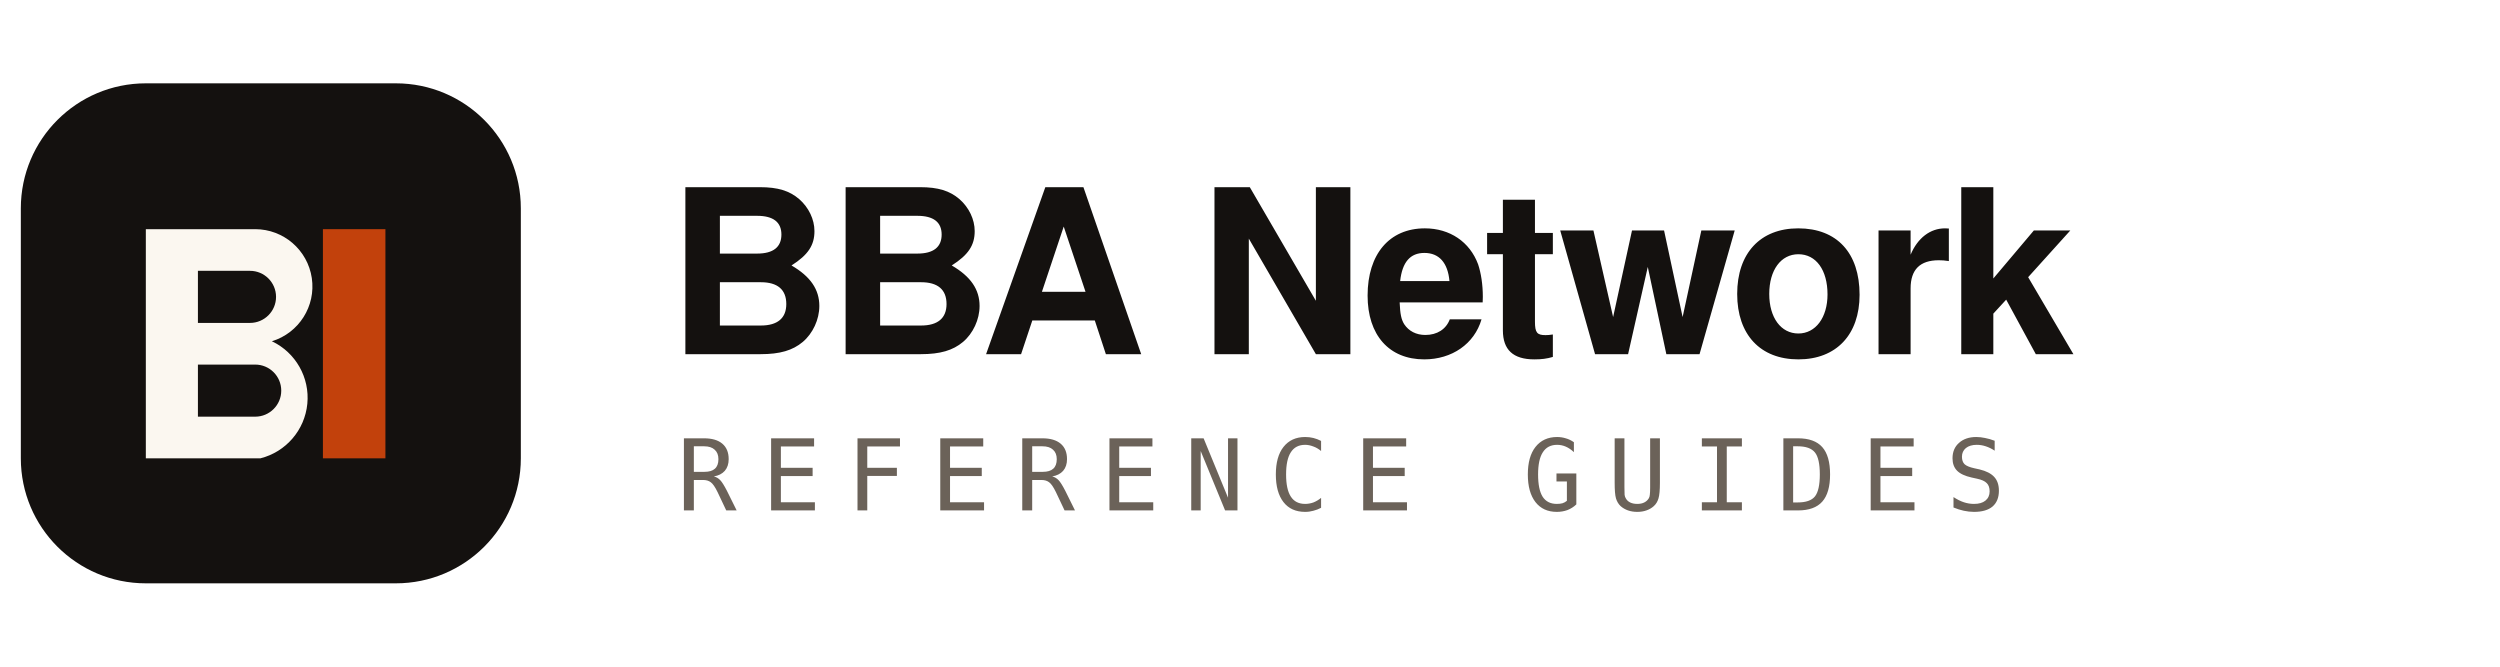
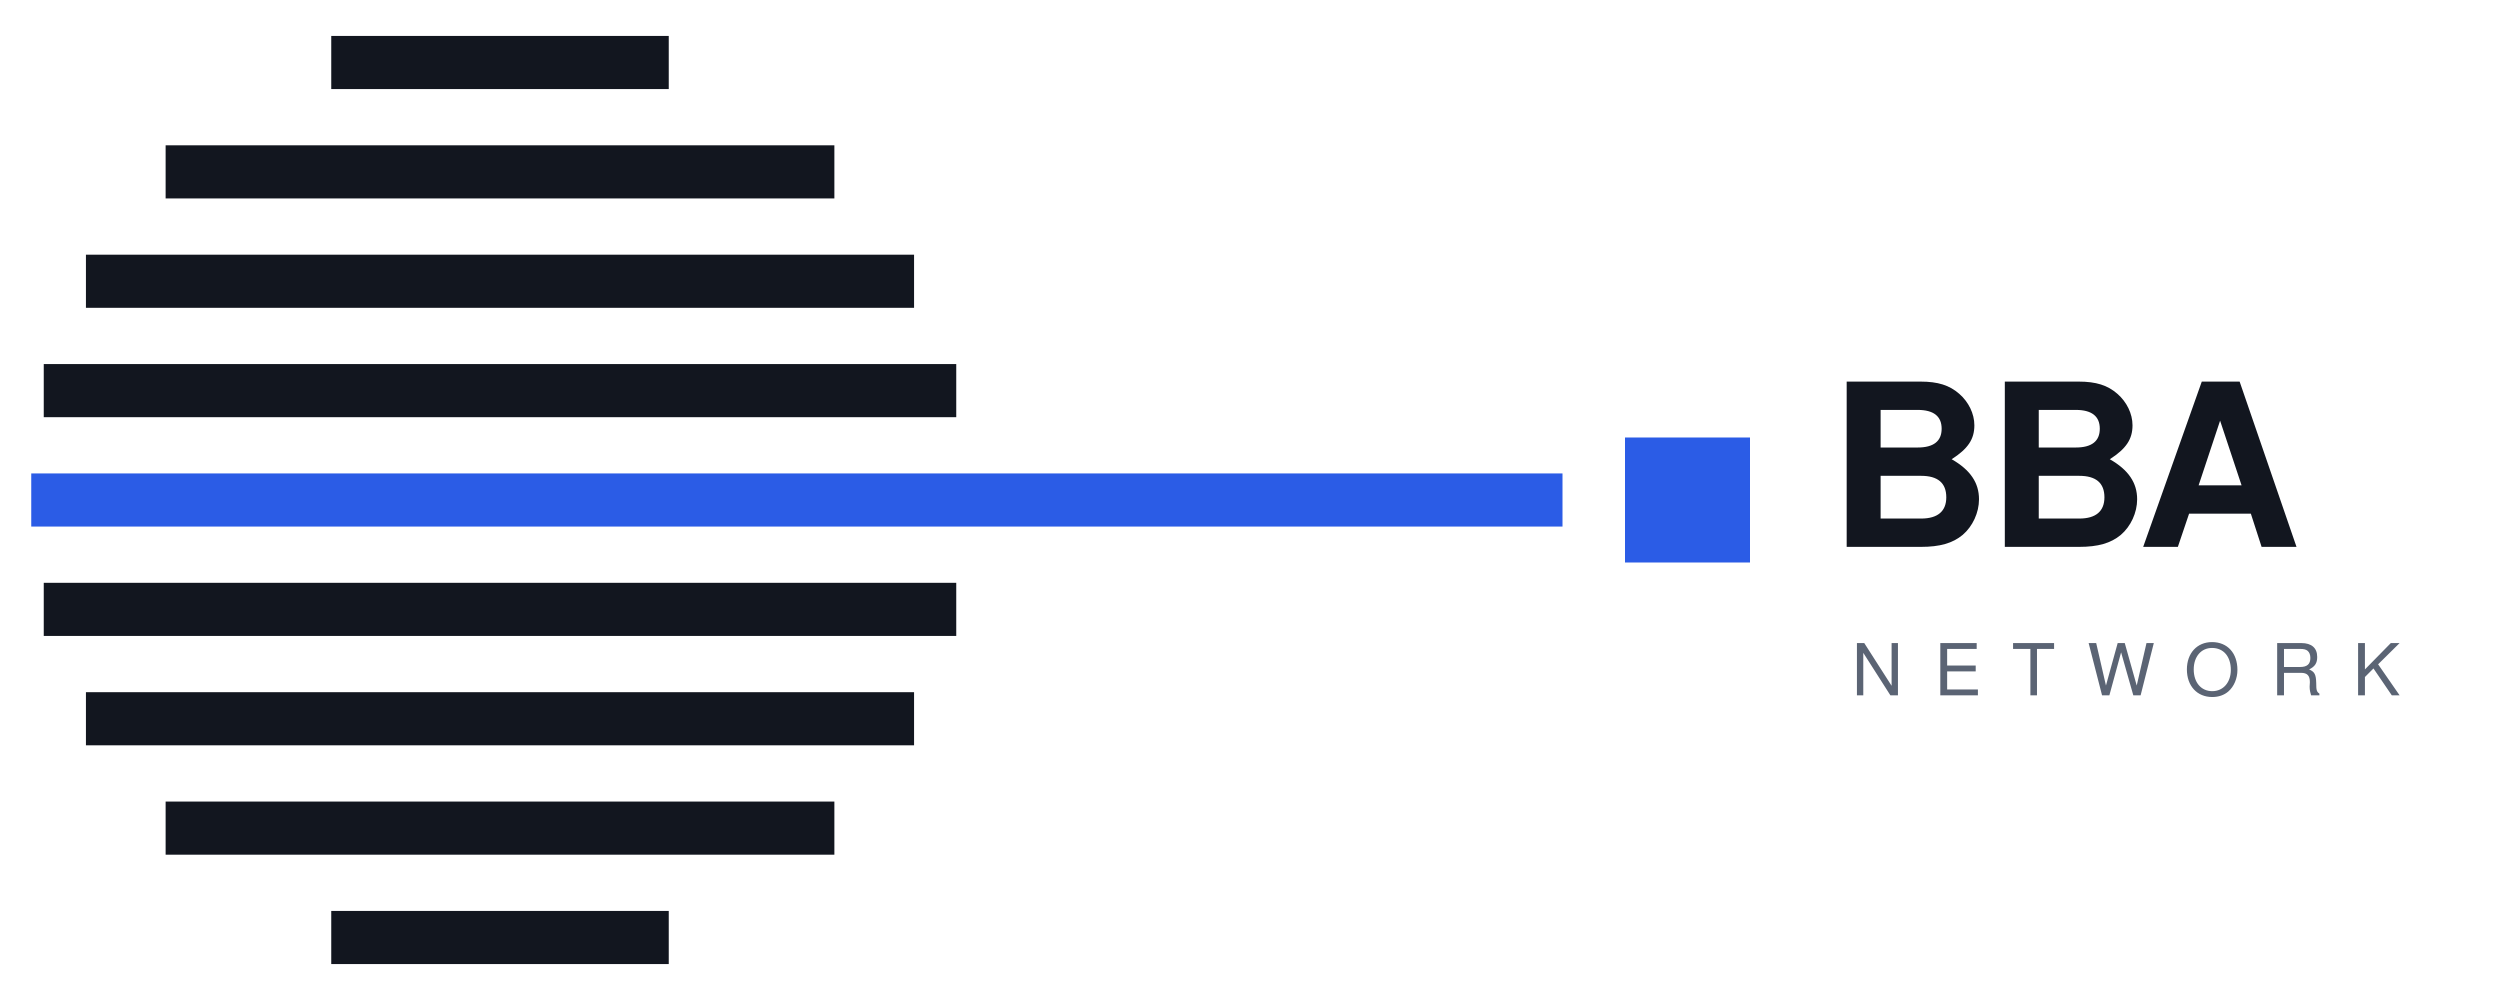
- <svg xmlns="http://www.w3.org/2000/svg" viewBox="0 0 240 64" role="img" aria-label="BBA Network">
-   <rect x="2" y="8" width="48" height="48" rx="12" fill="#14110F" />
-   <path d="M14 22h10.5a5.5 5.5 0 0 1 1.6 10.76A6 6 0 0 1 25 44H14V22Zm5 4v5h5a2.5 2.5 0 0 0 0-5h-5Zm0 9v5h5.5a2.5 2.5 0 0 0 0-5H19Z" fill="#FBF7F0" />
-   <path d="M31 22h6v22h-6z" fill="#C2410C" />
-   <text x="64" y="34" font-family="ui-sans-serif,system-ui,'Segoe UI',Helvetica,Arial,sans-serif" font-size="22" font-weight="700" letter-spacing="-0.5" fill="#14110F">BBA Network</text>
-   <text x="65" y="49" font-family="ui-monospace,SFMono-Regular,Menlo,monospace" font-size="9.5" letter-spacing="2.4" fill="#6B6259">REFERENCE GUIDES</text>
+ <svg xmlns="http://www.w3.org/2000/svg" viewBox="12 16 160 64" role="img" aria-label="BBA Network">
+   <g stroke="#12161F" stroke-width="3.4">
+     <line x1="33.2" y1="20" x2="54.8" y2="20" />
+     <line x1="22.6" y1="27" x2="65.4" y2="27" />
+     <line x1="17.5" y1="34" x2="70.5" y2="34" />
+     <line x1="14.8" y1="41" x2="73.2" y2="41" />
+     <line x1="14.8" y1="55" x2="73.2" y2="55" />
+     <line x1="17.5" y1="62" x2="70.5" y2="62" />
+     <line x1="22.6" y1="69" x2="65.4" y2="69" />
+     <line x1="33.2" y1="76" x2="54.8" y2="76" />
+   </g>
+   <line x1="14" y1="48" x2="112" y2="48" stroke="#2B5CE6" stroke-width="3.4" />
+   <rect x="116" y="44" width="8" height="8" fill="#2B5CE6" />
+   <text x="129" y="51" font-family="ui-sans-serif, system-ui, -apple-system, 'Segoe UI', Helvetica, Arial, sans-serif" font-size="14.5" font-weight="800" letter-spacing="-0.35" fill="#12161F">BBA</text>
+   <text x="130.5" y="60.5" font-family="ui-sans-serif, system-ui, -apple-system, 'Segoe UI', Helvetica, Arial, sans-serif" font-size="4.6" font-weight="500" letter-spacing="1.95" fill="#5B6474">NETWORK</text>
</svg>
